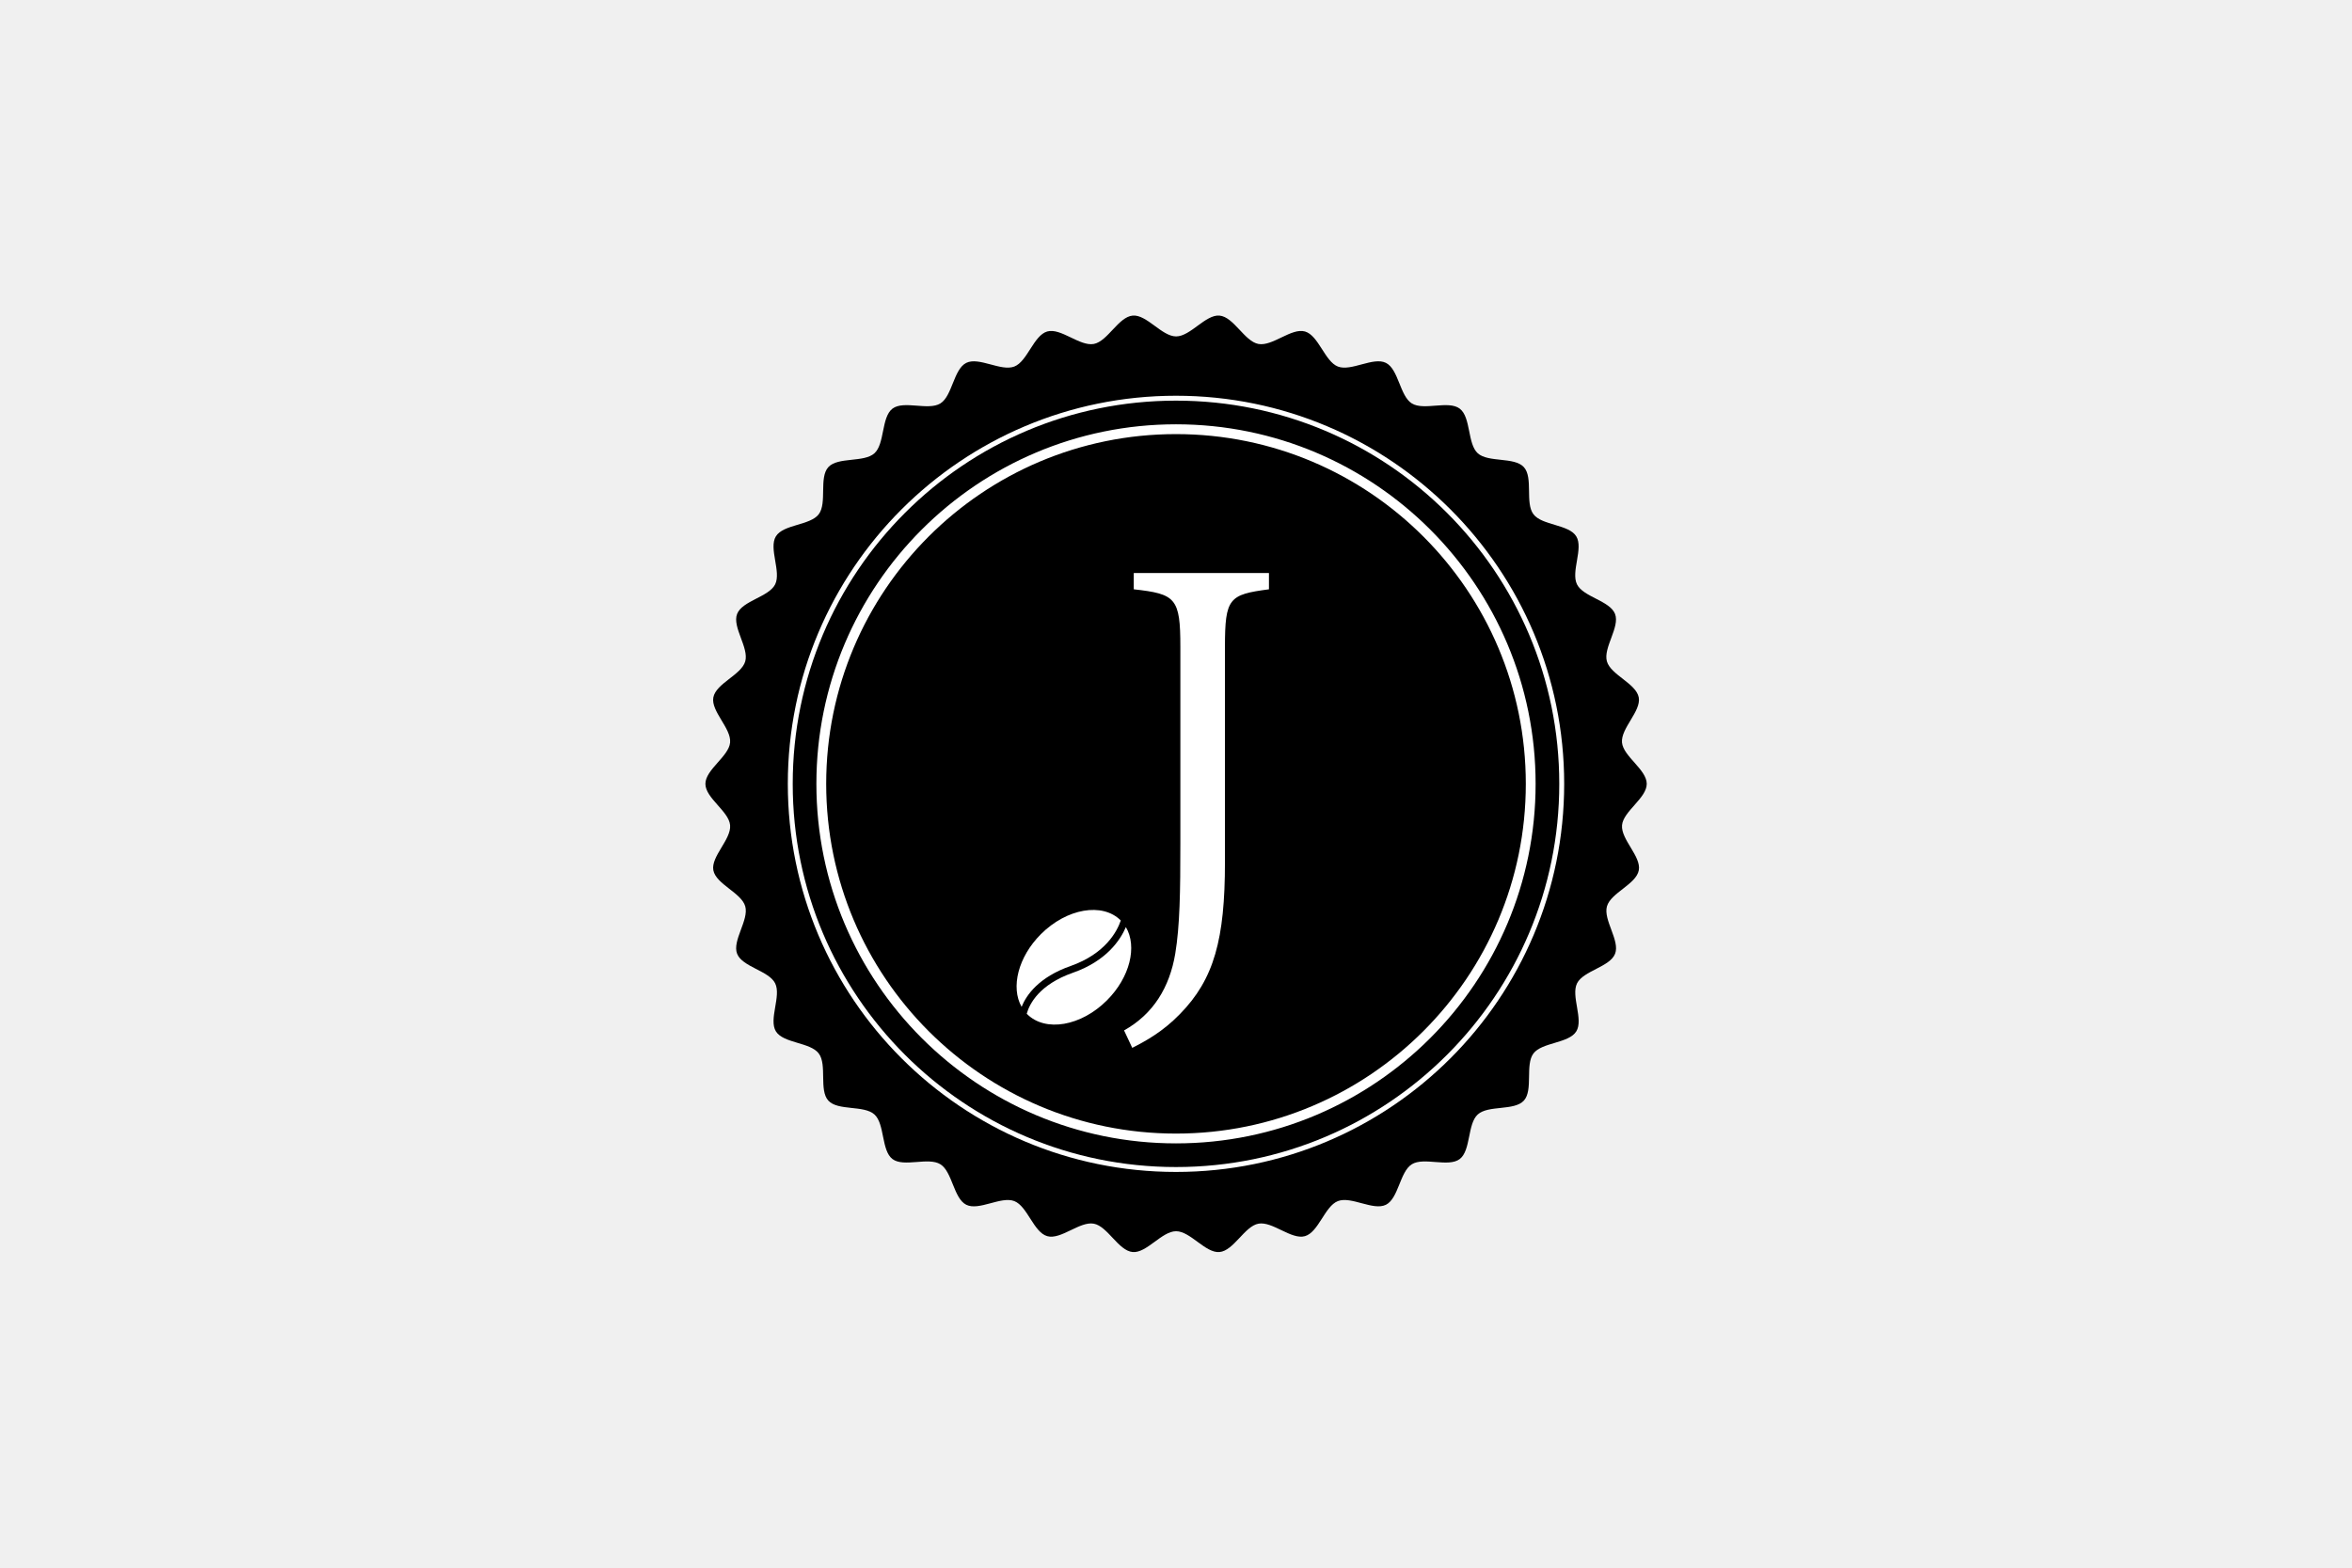
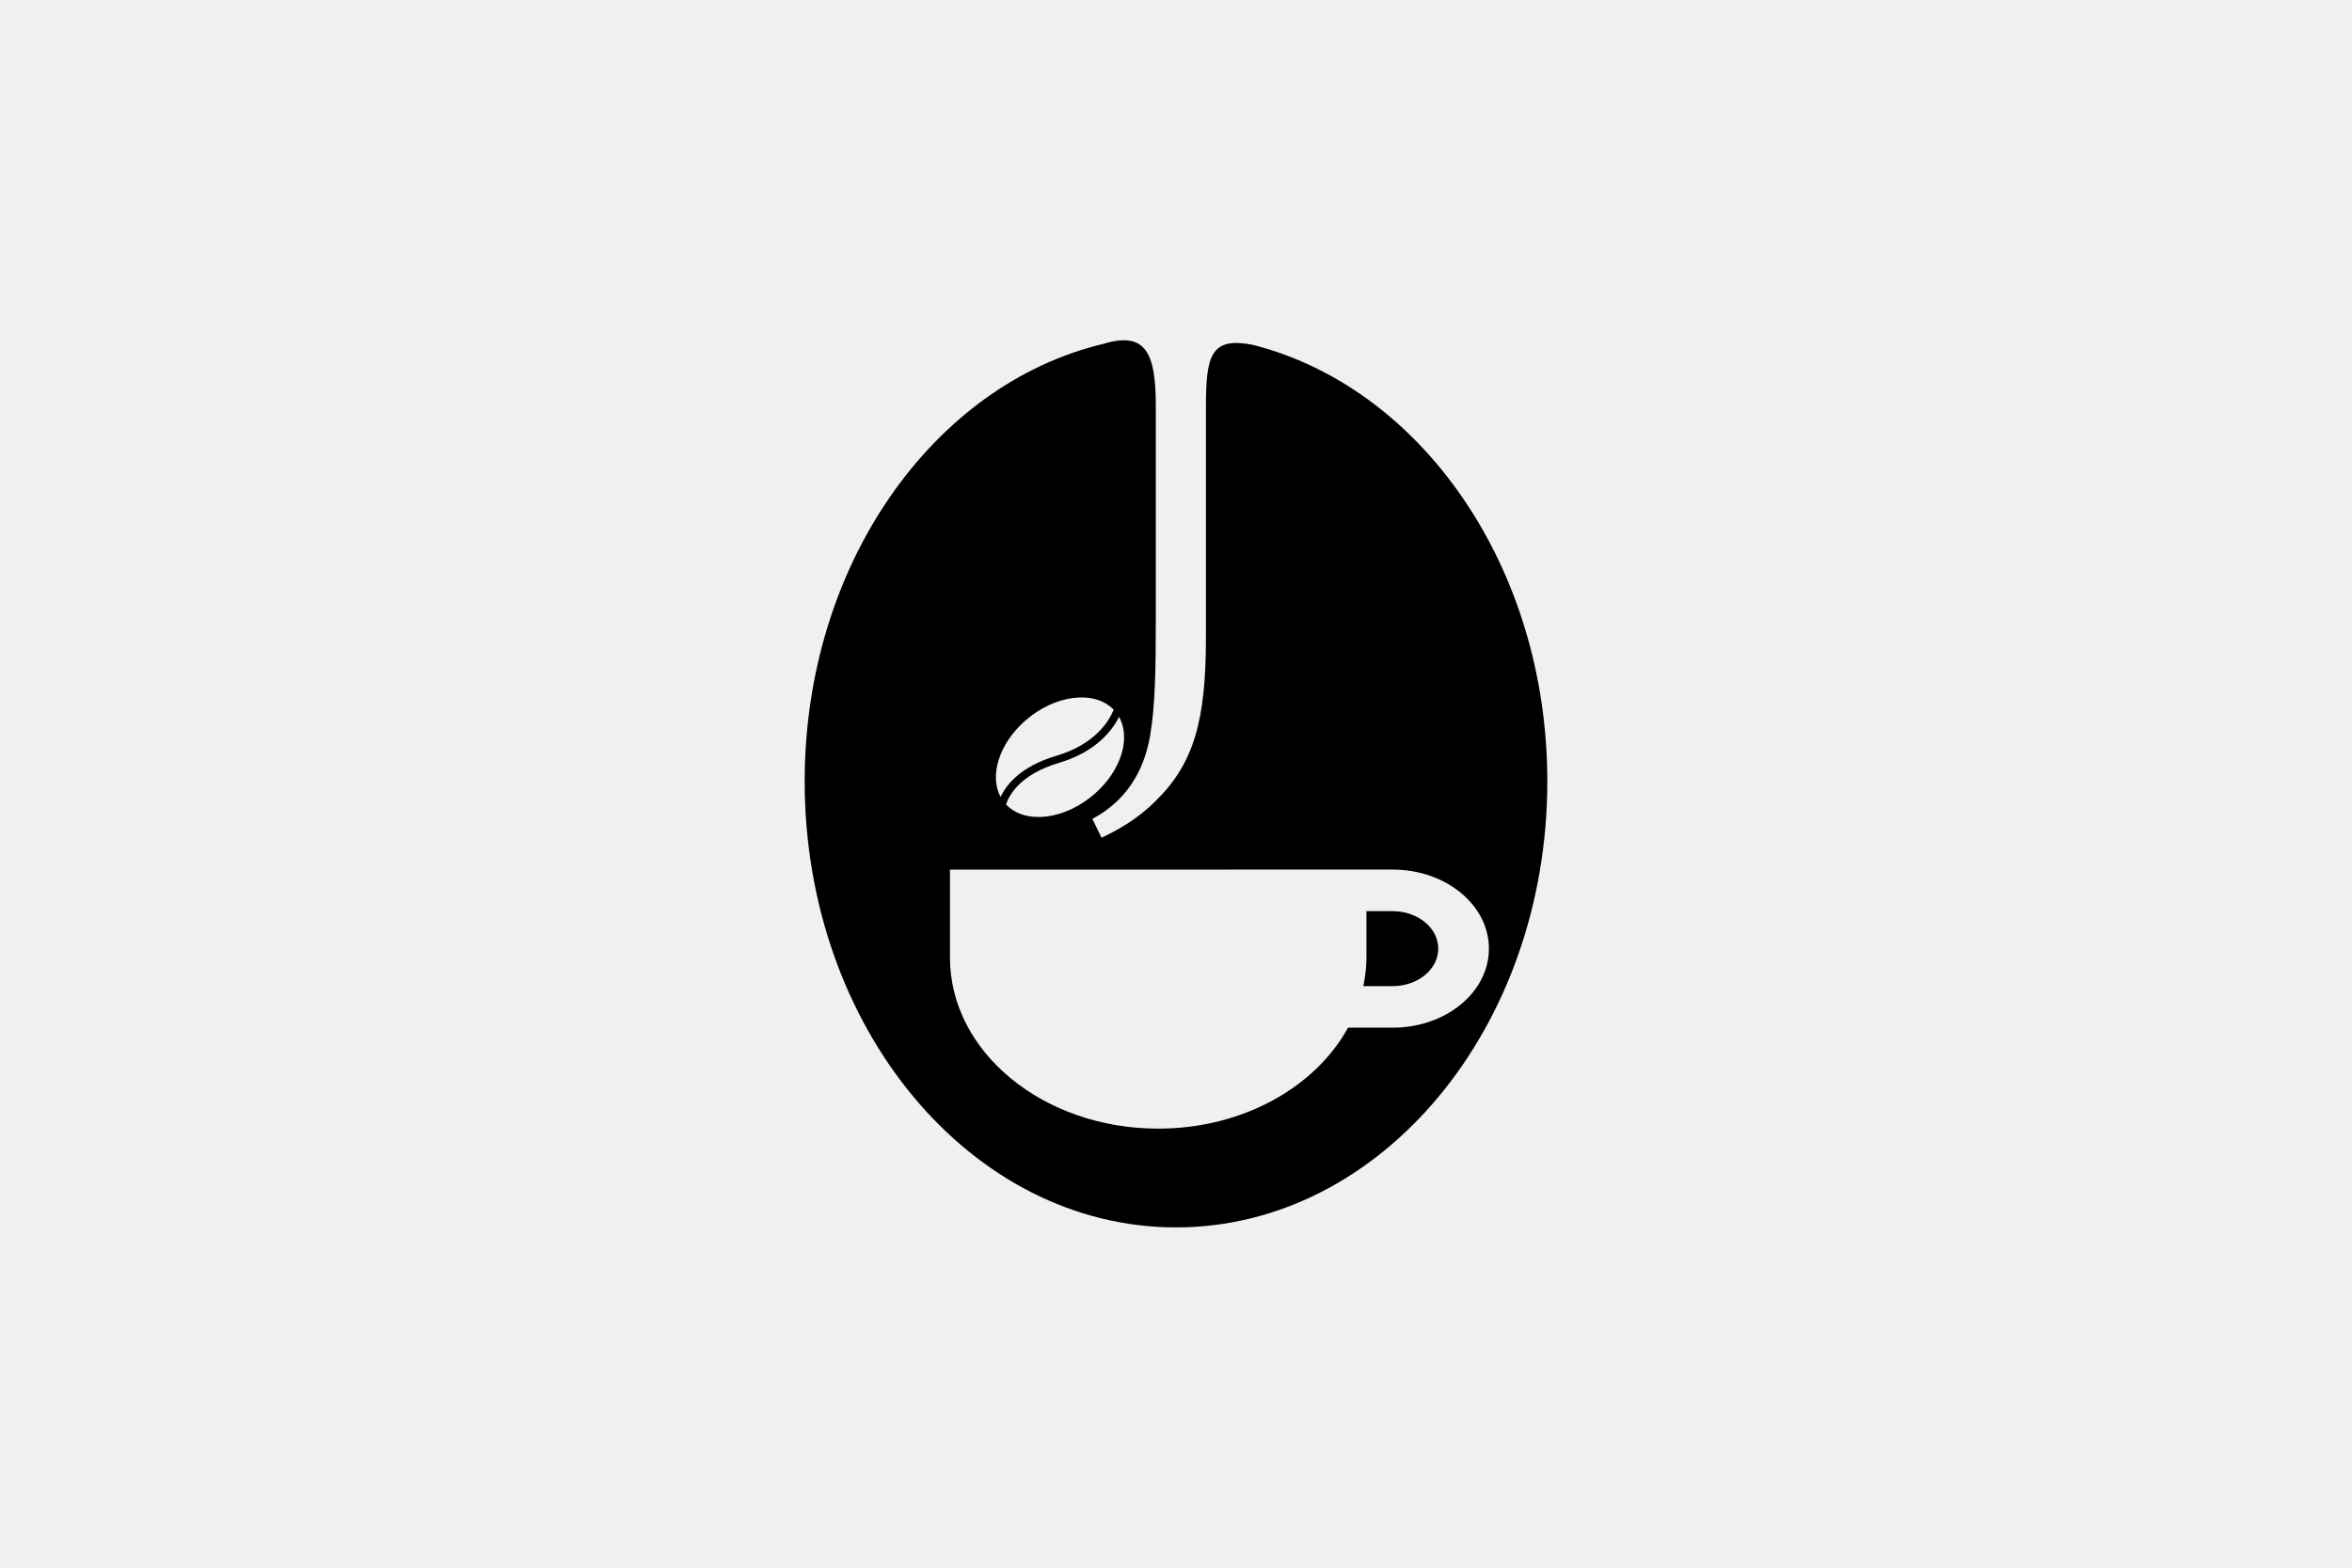
<svg xmlns="http://www.w3.org/2000/svg" version="1.1" id="圖層_1" x="0px" y="0px" viewBox="0 0 480 320" style="enable-background:new 0 0 480 320;" xml:space="preserve">
  <style type="text/css">
	.st0{fill:none;stroke:#000000;stroke-miterlimit:10;}
	.st1{fill:none;stroke:#000000;stroke-width:6;stroke-miterlimit:10;}
	.st2{fill:none;stroke:#000000;stroke-width:0.5;stroke-miterlimit:10;}
	.st3{fill:#6A3906;}
	.st4{fill:none;stroke:#FFFFFF;stroke-width:2;stroke-miterlimit:10;}
	.st5{fill:none;stroke:#FFFFFF;stroke-miterlimit:10;}
	.st6{fill:#FFFFFF;}
</style>
  <g>
-     <g>
-       <path d="M336.07,160c0,2.91-4.78,5.59-5.04,8.43c-0.27,2.9,3.95,6.39,3.42,9.21c-0.53,2.86-5.72,4.6-6.5,7.36    c-0.79,2.79,2.7,7,1.66,9.68c-1.05,2.7-6.47,3.46-7.76,6.03c-1.29,2.59,1.36,7.38-0.16,9.82c-1.53,2.46-7,2.21-8.74,4.5    c-1.74,2.3-0.01,7.49-1.96,9.63c-1.95,2.13-7.28,0.88-9.41,2.83c-2.13,1.94-1.38,7.36-3.68,9.1c-2.3,1.74-7.32-0.46-9.77,1.06    c-2.45,1.52-2.7,6.98-5.29,8.27c-2.57,1.28-7.1-1.8-9.8-0.75c-2.68,1.04-3.94,6.36-6.73,7.16c-2.76,0.78-6.64-3.08-9.49-2.55    c-2.82,0.52-5.04,5.52-7.94,5.79c-2.85,0.26-5.95-4.25-8.86-4.25c-2.92,0-6.02,4.51-8.86,4.25c-2.9-0.26-5.12-5.27-7.94-5.79    c-2.86-0.53-6.73,3.34-9.49,2.55c-2.79-0.79-4.05-6.12-6.73-7.16c-2.7-1.05-7.23,2.04-9.8,0.75c-2.59-1.29-2.84-6.76-5.29-8.27    c-2.46-1.52-7.47,0.67-9.77-1.06c-2.3-1.74-1.55-7.16-3.68-9.1c-2.13-1.94-7.47-0.7-9.41-2.83c-1.95-2.13-0.21-7.32-1.96-9.63    c-1.74-2.3-7.21-2.05-8.74-4.5c-1.52-2.45,1.14-7.23-0.16-9.82c-1.28-2.57-6.71-3.33-7.76-6.03c-1.04-2.68,2.45-6.89,1.66-9.68    c-0.78-2.76-5.97-4.51-6.51-7.36c-0.52-2.81,3.69-6.31,3.42-9.21c-0.26-2.85-5.04-5.52-5.04-8.43c0-2.91,4.78-5.59,5.04-8.43    c0.27-2.9-3.95-6.39-3.42-9.21c0.53-2.86,5.72-4.6,6.51-7.36c0.79-2.79-2.7-7-1.66-9.68c1.05-2.7,6.47-3.46,7.76-6.03    c1.29-2.59-1.36-7.38,0.16-9.82c1.53-2.46,7-2.21,8.74-4.5c1.74-2.3,0.01-7.5,1.96-9.62c1.95-2.13,7.28-0.89,9.41-2.83    c2.13-1.94,1.38-7.36,3.68-9.11c2.3-1.74,7.32,0.46,9.77-1.06c2.45-1.52,2.7-6.99,5.29-8.28c2.57-1.28,7.1,1.8,9.8,0.75    c2.68-1.04,3.94-6.36,6.73-7.16c2.76-0.78,6.64,3.08,9.49,2.55c2.82-0.52,5.04-5.53,7.94-5.79c2.85-0.26,5.95,4.25,8.86,4.25    c2.92,0,6.02-4.51,8.86-4.25c2.9,0.26,5.12,5.27,7.94,5.79c2.86,0.53,6.73-3.33,9.49-2.55c2.79,0.79,4.05,6.12,6.73,7.16    c2.7,1.05,7.22-2.04,9.8-0.75c2.59,1.29,2.84,6.76,5.29,8.28c2.46,1.52,7.47-0.68,9.77,1.06c2.31,1.74,1.55,7.16,3.68,9.11    c2.14,1.94,7.47,0.7,9.41,2.83c1.95,2.13,0.21,7.32,1.96,9.62c1.74,2.3,7.21,2.05,8.73,4.5c1.52,2.45-1.13,7.23,0.16,9.82    c1.28,2.57,6.71,3.33,7.76,6.03c1.04,2.68-2.45,6.89-1.66,9.68c0.78,2.76,5.97,4.51,6.5,7.36c0.52,2.81-3.69,6.31-3.42,9.21    C331.29,154.41,336.07,157.09,336.07,160z" />
-       <g>
-         <circle class="st4" cx="240" cy="160" r="72.39" />
-         <circle class="st5" cx="240" cy="160" r="78.72" />
-       </g>
-     </g>
-     <g>
-       <path class="st6" d="M208.49,205.52c-2.25-3.96-0.72-10.18,3.93-14.83c5.28-5.28,12.58-6.53,16.3-2.81c0,0.01,0.01,0.01,0.01,0.02    c-0.74,2.17-3.12,6.78-10.24,9.28C211.98,199.47,209.46,203.11,208.49,205.52L208.49,205.52z" />
-       <path class="st6" d="M226.53,193.97c-1.7,1.7-4.12,3.38-7.55,4.58c-6.96,2.44-8.9,6.43-9.44,8.37c0.02,0.03,0.05,0.05,0.07,0.08    c3.73,3.73,11.03,2.47,16.3-2.81c4.7-4.7,6.21-10.99,3.86-14.95C229.21,190.56,228.22,192.28,226.53,193.97L226.53,193.97z" />
-     </g>
-     <g>
-       <g>
-         <path class="st6" d="M258.98,120.29c-8.15,1.07-8.99,1.78-8.99,11.76V176c0,15.68-2.2,23.88-9.2,31     c-3.45,3.56-6.9,5.46-9.72,6.89l-1.67-3.56c5.96-3.33,9.3-8.79,10.45-15.68c0.94-5.7,1.04-12.59,1.04-22.57v-40.03     c0-9.98-0.94-10.81-9.51-11.76v-3.33h27.59V120.29z" />
-       </g>
-     </g>
+     <path d="M284.23,185.99h-5.36v9.46c0,2-0.25,3.93-0.64,5.84h5.99c5.13,0,9.3-3.43,9.3-7.65   C293.53,189.42,289.36,185.99,284.23,185.99z" />
+     <path d="M255.51,70.35c-8.32-1.56-9.4,2.12-9.4,12.56v47.31c0,16.88-2.47,25.7-10.36,33.37c-3.88,3.84-7.77,5.88-10.94,7.41   l-1.88-3.84c6.71-3.58,10.47-9.46,11.77-16.88c1.06-6.14,1.18-13.55,1.18-24.29V82.92c0-10.74-1.98-15.33-10.56-12.77l-0.15,0.04   c-34.75,8.29-60.95,45.11-60.95,89.3c0,50.29,33.93,91.05,75.78,91.05s75.78-40.77,75.78-91.05   C315.78,115.59,289.93,78.96,255.51,70.35z M223.5,161.95c-6.04,5.36-14.16,6.41-18.12,2.33c-0.02-0.03-0.05-0.06-0.07-0.08   c0.68-2.02,2.99-6.16,10.77-8.47c3.83-1.14,6.57-2.8,8.52-4.54c1.94-1.72,3.1-3.5,3.77-4.87   C230.8,150.59,228.88,157.18,223.5,161.95z M209.15,147.18c6.04-5.36,14.16-6.41,18.12-2.33c0,0.01,0.01,0.01,0.01,0.02   c-0.91,2.26-3.73,7.04-11.69,9.4c-7.3,2.16-10.22,5.9-11.39,8.41C201.89,158.41,203.83,151.9,209.15,147.18z M284.24,209.77h-9.13   c-6.66,12.14-21.49,20.61-38.73,20.61c-23.48,0-42.51-15.64-42.51-34.93v-17.94h56.71v-0.01h33.64c10.84,0,19.64,7.23,19.64,16.13   C303.87,202.54,295.07,209.77,284.24,209.77z" />
  </g>
</svg>
